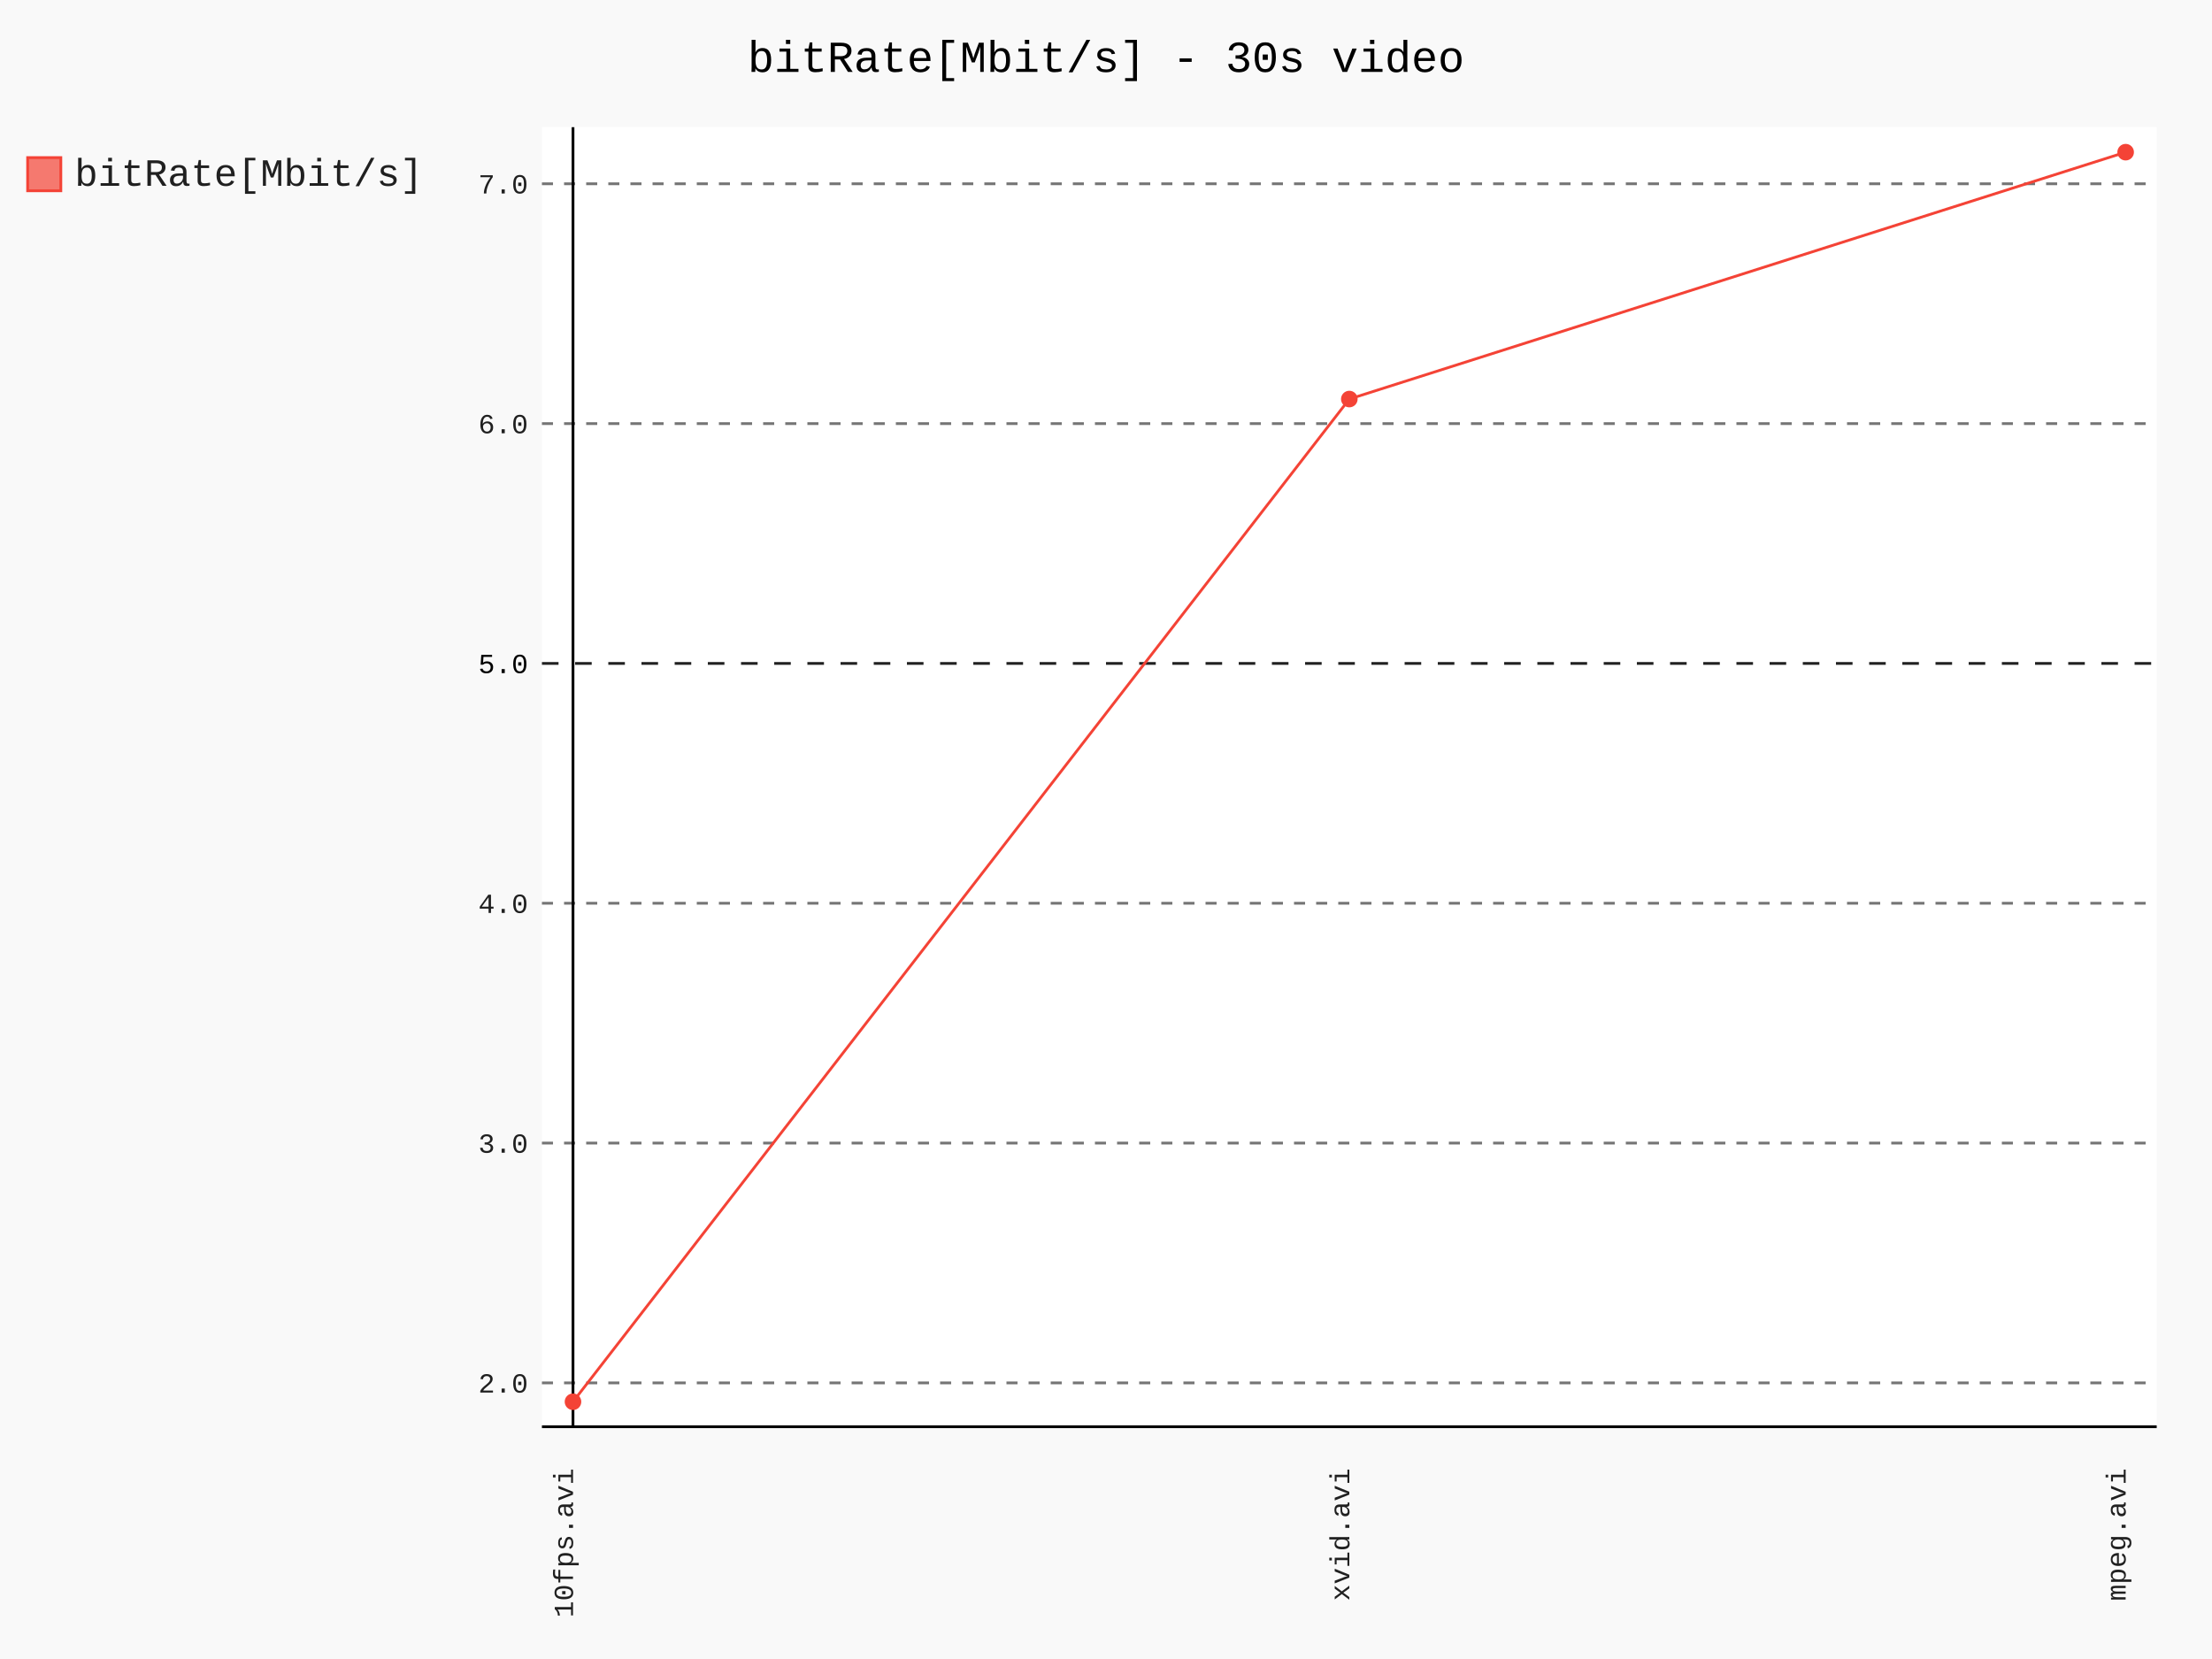
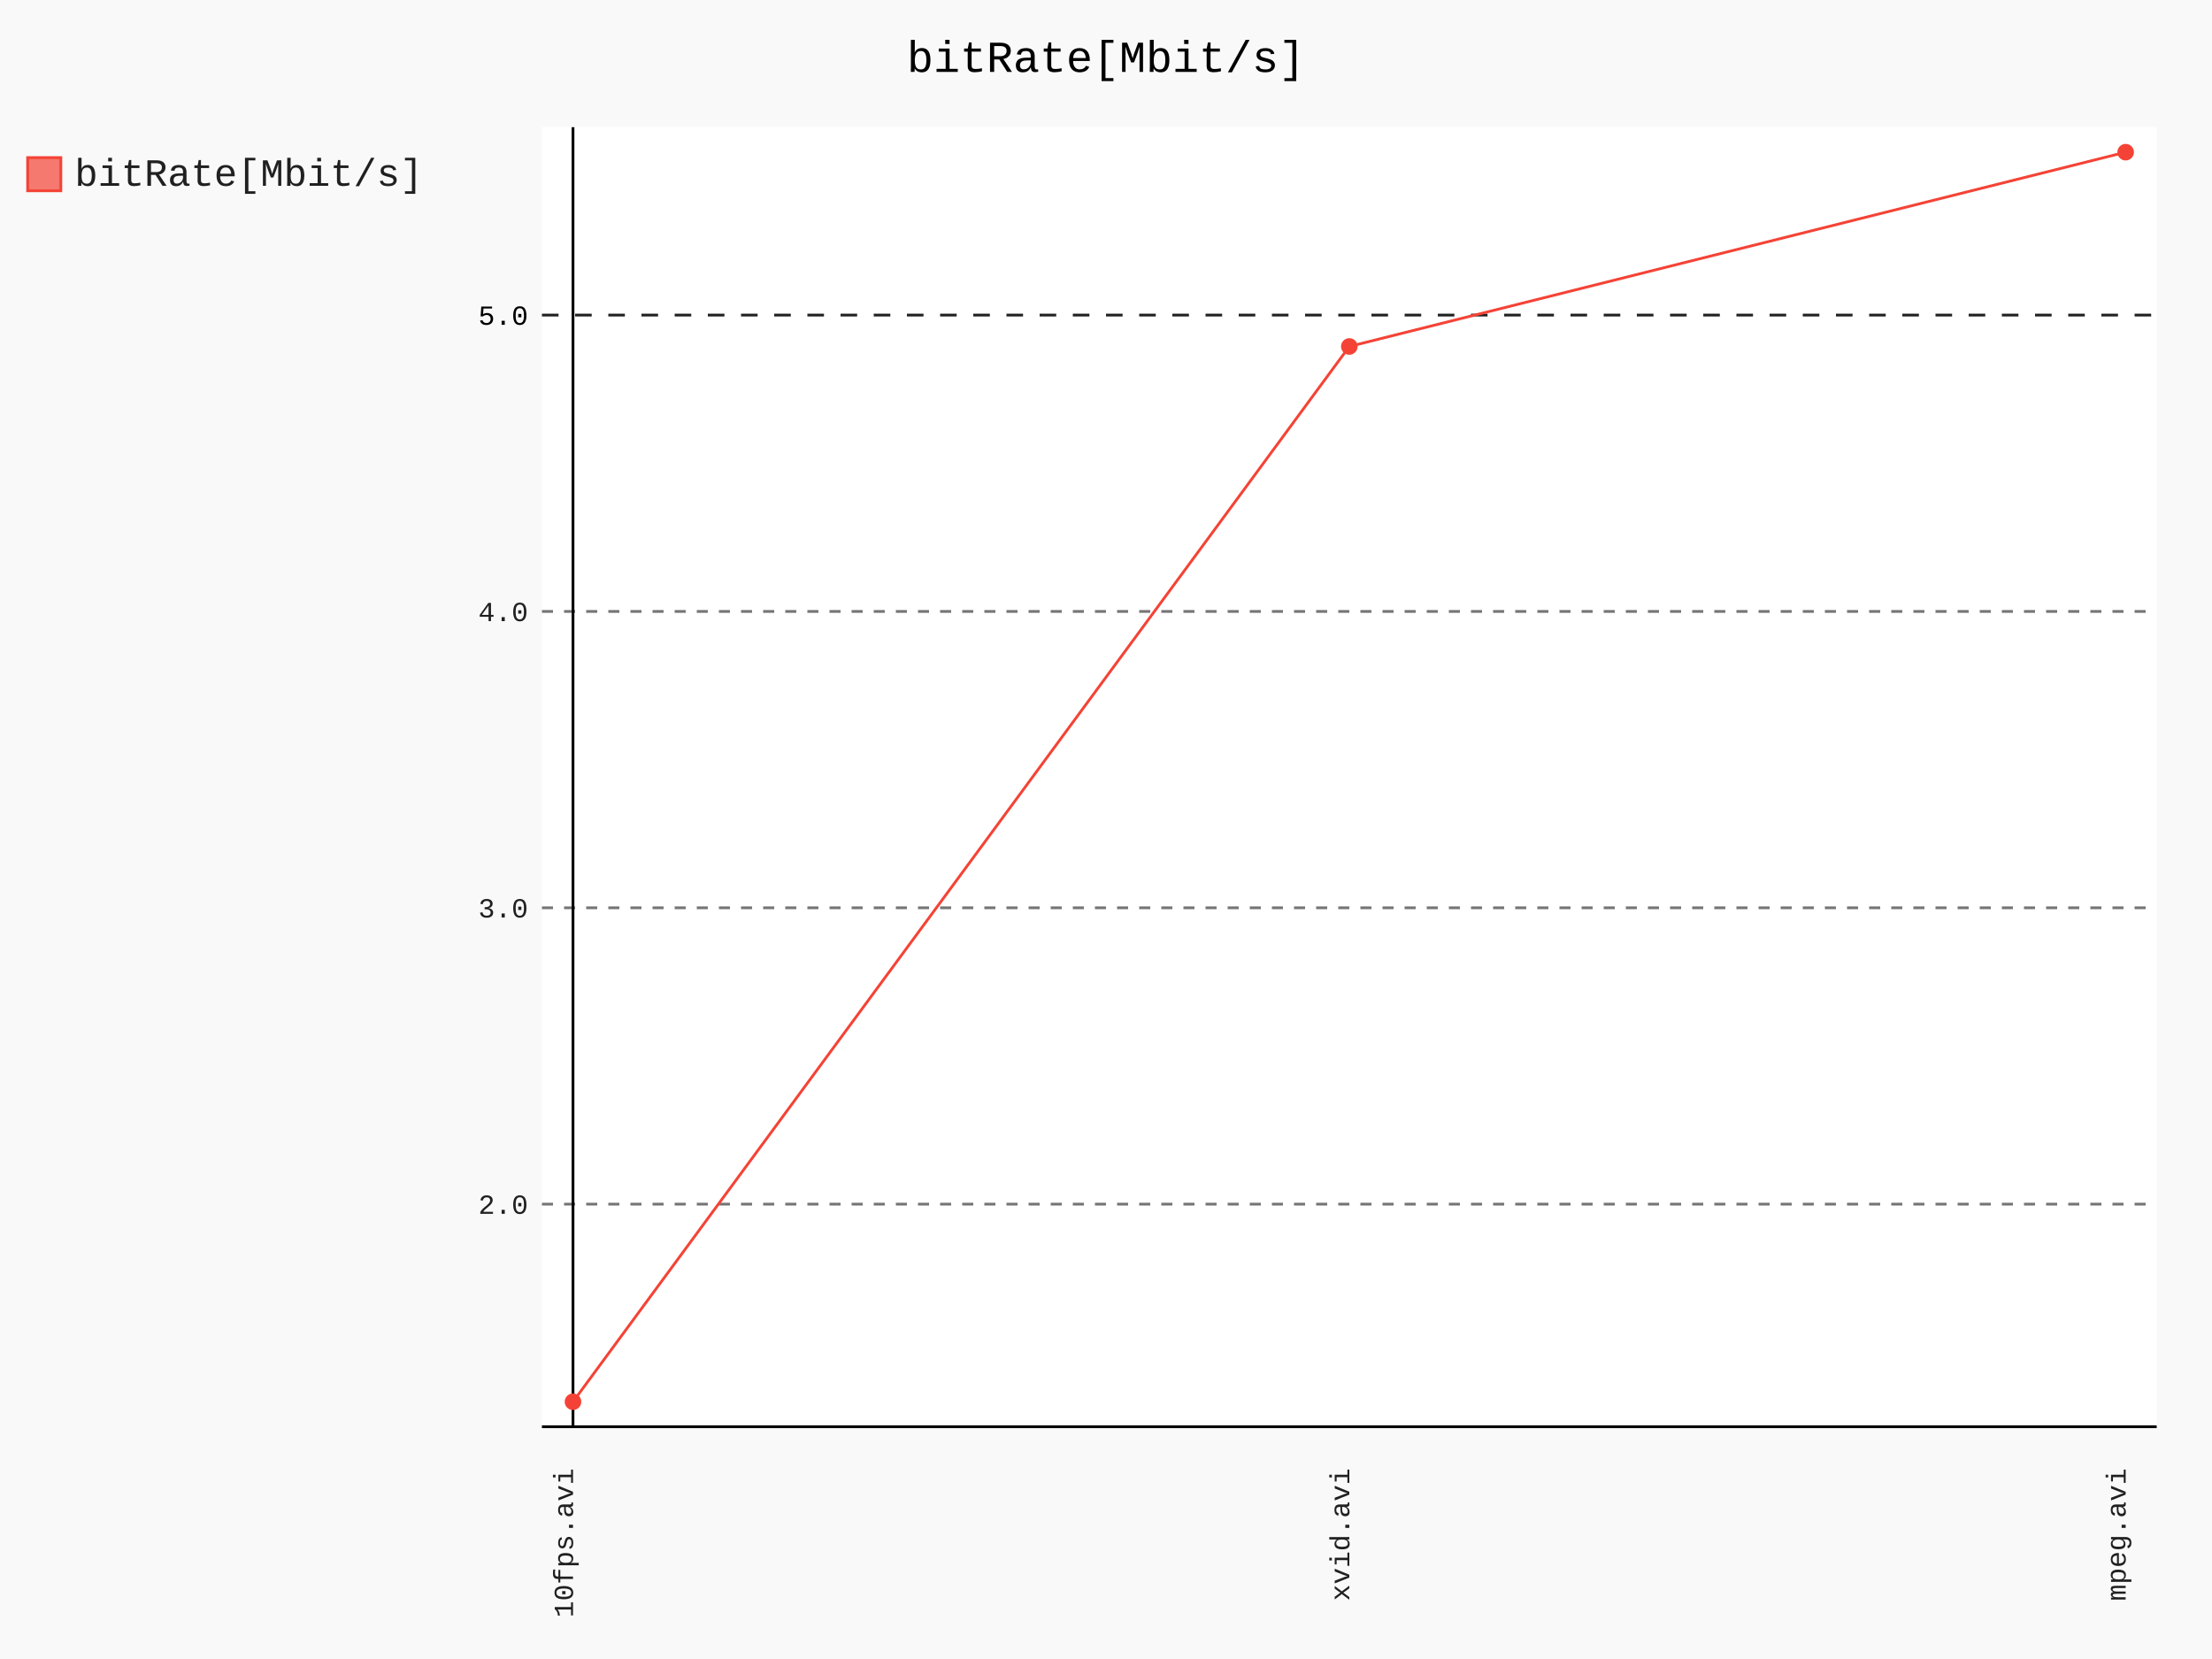
- <svg xmlns="http://www.w3.org/2000/svg" class="pygal-chart" id="chart-bf800162-06b7-4dff-8968-5cd9f5365b5b" viewBox="0 0 800 600">
+ <svg xmlns="http://www.w3.org/2000/svg" class="pygal-chart" id="chart-0191a373-890c-49be-848f-38f03362ff98" viewBox="0 0 800 600">
  <defs>
-     <style type="text/css">#chart-bf800162-06b7-4dff-8968-5cd9f5365b5b{-webkit-user-select:none;-webkit-font-smoothing:antialiased;font-family:Consolas,"Liberation Mono",Menlo,Courier,monospace}#chart-bf800162-06b7-4dff-8968-5cd9f5365b5b .title{font-family:Consolas,"Liberation Mono",Menlo,Courier,monospace;font-size:16px}#chart-bf800162-06b7-4dff-8968-5cd9f5365b5b .legends .legend text{font-family:Consolas,"Liberation Mono",Menlo,Courier,monospace;font-size:14px}#chart-bf800162-06b7-4dff-8968-5cd9f5365b5b .axis text{font-family:Consolas,"Liberation Mono",Menlo,Courier,monospace;font-size:10px}#chart-bf800162-06b7-4dff-8968-5cd9f5365b5b .axis text.major{font-family:Consolas,"Liberation Mono",Menlo,Courier,monospace;font-size:10px}#chart-bf800162-06b7-4dff-8968-5cd9f5365b5b .text-overlay text.value{font-family:Consolas,"Liberation Mono",Menlo,Courier,monospace;font-size:16px}#chart-bf800162-06b7-4dff-8968-5cd9f5365b5b .text-overlay text.label{font-family:Consolas,"Liberation Mono",Menlo,Courier,monospace;font-size:10px}#chart-bf800162-06b7-4dff-8968-5cd9f5365b5b .tooltip{font-family:Consolas,"Liberation Mono",Menlo,Courier,monospace;font-size:14px}#chart-bf800162-06b7-4dff-8968-5cd9f5365b5b text.no_data{font-family:Consolas,"Liberation Mono",Menlo,Courier,monospace;font-size:64px}
- #chart-bf800162-06b7-4dff-8968-5cd9f5365b5b{background-color:rgba(249,249,249,1)}#chart-bf800162-06b7-4dff-8968-5cd9f5365b5b path,#chart-bf800162-06b7-4dff-8968-5cd9f5365b5b line,#chart-bf800162-06b7-4dff-8968-5cd9f5365b5b rect,#chart-bf800162-06b7-4dff-8968-5cd9f5365b5b circle{-webkit-transition:150ms;-moz-transition:150ms;transition:150ms}#chart-bf800162-06b7-4dff-8968-5cd9f5365b5b .graph &gt; .background{fill:rgba(249,249,249,1)}#chart-bf800162-06b7-4dff-8968-5cd9f5365b5b .plot &gt; .background{fill:rgba(255,255,255,1)}#chart-bf800162-06b7-4dff-8968-5cd9f5365b5b .graph{fill:rgba(0,0,0,.87)}#chart-bf800162-06b7-4dff-8968-5cd9f5365b5b text.no_data{fill:rgba(0,0,0,1)}#chart-bf800162-06b7-4dff-8968-5cd9f5365b5b .title{fill:rgba(0,0,0,1)}#chart-bf800162-06b7-4dff-8968-5cd9f5365b5b .legends .legend text{fill:rgba(0,0,0,.87)}#chart-bf800162-06b7-4dff-8968-5cd9f5365b5b .legends .legend:hover text{fill:rgba(0,0,0,1)}#chart-bf800162-06b7-4dff-8968-5cd9f5365b5b .axis .line{stroke:rgba(0,0,0,1)}#chart-bf800162-06b7-4dff-8968-5cd9f5365b5b .axis .guide.line{stroke:rgba(0,0,0,.54)}#chart-bf800162-06b7-4dff-8968-5cd9f5365b5b .axis .major.line{stroke:rgba(0,0,0,.87)}#chart-bf800162-06b7-4dff-8968-5cd9f5365b5b .axis text.major{fill:rgba(0,0,0,1)}#chart-bf800162-06b7-4dff-8968-5cd9f5365b5b .axis.y .guides:hover .guide.line,#chart-bf800162-06b7-4dff-8968-5cd9f5365b5b .line-graph .axis.x .guides:hover .guide.line,#chart-bf800162-06b7-4dff-8968-5cd9f5365b5b .stackedline-graph .axis.x .guides:hover .guide.line,#chart-bf800162-06b7-4dff-8968-5cd9f5365b5b .xy-graph .axis.x .guides:hover .guide.line{stroke:rgba(0,0,0,1)}#chart-bf800162-06b7-4dff-8968-5cd9f5365b5b .axis .guides:hover text{fill:rgba(0,0,0,1)}#chart-bf800162-06b7-4dff-8968-5cd9f5365b5b .reactive{fill-opacity:.7}#chart-bf800162-06b7-4dff-8968-5cd9f5365b5b .reactive.active,#chart-bf800162-06b7-4dff-8968-5cd9f5365b5b .active .reactive{fill-opacity:.8;stroke-width:4}#chart-bf800162-06b7-4dff-8968-5cd9f5365b5b .series text{fill:rgba(0,0,0,1)}#chart-bf800162-06b7-4dff-8968-5cd9f5365b5b .tooltip rect{fill:rgba(255,255,255,1);stroke:rgba(0,0,0,1);-webkit-transition:opacity 150ms;-moz-transition:opacity 150ms;transition:opacity 150ms}#chart-bf800162-06b7-4dff-8968-5cd9f5365b5b .tooltip .label{fill:rgba(0,0,0,.87)}#chart-bf800162-06b7-4dff-8968-5cd9f5365b5b .tooltip .label{fill:rgba(0,0,0,.87)}#chart-bf800162-06b7-4dff-8968-5cd9f5365b5b .tooltip .legend{font-size:.8em;fill:rgba(0,0,0,.54)}#chart-bf800162-06b7-4dff-8968-5cd9f5365b5b .tooltip .x_label{font-size:.6em;fill:rgba(0,0,0,1)}#chart-bf800162-06b7-4dff-8968-5cd9f5365b5b .tooltip .xlink{font-size:.5em;text-decoration:underline}#chart-bf800162-06b7-4dff-8968-5cd9f5365b5b .tooltip .value{font-size:1.5em}#chart-bf800162-06b7-4dff-8968-5cd9f5365b5b .map-element{fill:rgba(255,255,255,1);stroke:rgba(0,0,0,.54) !important}#chart-bf800162-06b7-4dff-8968-5cd9f5365b5b .map-element .reactive{fill-opacity:inherit}#chart-bf800162-06b7-4dff-8968-5cd9f5365b5b .color-0,#chart-bf800162-06b7-4dff-8968-5cd9f5365b5b .color-0 a:visited{stroke:#F44336;fill:#F44336}#chart-bf800162-06b7-4dff-8968-5cd9f5365b5b .text-overlay .color-0 text{fill:black}
- #chart-bf800162-06b7-4dff-8968-5cd9f5365b5b text.no_data{text-anchor:middle}#chart-bf800162-06b7-4dff-8968-5cd9f5365b5b .guide.line{fill:none}#chart-bf800162-06b7-4dff-8968-5cd9f5365b5b .centered{text-anchor:middle}#chart-bf800162-06b7-4dff-8968-5cd9f5365b5b .title{text-anchor:middle}#chart-bf800162-06b7-4dff-8968-5cd9f5365b5b .legends .legend text{fill-opacity:1}#chart-bf800162-06b7-4dff-8968-5cd9f5365b5b .axis.x text{text-anchor:middle}#chart-bf800162-06b7-4dff-8968-5cd9f5365b5b .axis.x:not(.web) text[transform]{text-anchor:start}#chart-bf800162-06b7-4dff-8968-5cd9f5365b5b .axis.x:not(.web) text[transform].backwards{text-anchor:end}#chart-bf800162-06b7-4dff-8968-5cd9f5365b5b .axis.y text{text-anchor:end}#chart-bf800162-06b7-4dff-8968-5cd9f5365b5b .axis.y text[transform].backwards{text-anchor:start}#chart-bf800162-06b7-4dff-8968-5cd9f5365b5b .axis.y2 text{text-anchor:start}#chart-bf800162-06b7-4dff-8968-5cd9f5365b5b .axis.y2 text[transform].backwards{text-anchor:end}#chart-bf800162-06b7-4dff-8968-5cd9f5365b5b .axis .guide.line{stroke-dasharray:4,4}#chart-bf800162-06b7-4dff-8968-5cd9f5365b5b .axis .major.guide.line{stroke-dasharray:6,6}#chart-bf800162-06b7-4dff-8968-5cd9f5365b5b .horizontal .axis.y .guide.line,#chart-bf800162-06b7-4dff-8968-5cd9f5365b5b .horizontal .axis.y2 .guide.line,#chart-bf800162-06b7-4dff-8968-5cd9f5365b5b .vertical .axis.x .guide.line{opacity:0}#chart-bf800162-06b7-4dff-8968-5cd9f5365b5b .horizontal .axis.always_show .guide.line,#chart-bf800162-06b7-4dff-8968-5cd9f5365b5b .vertical .axis.always_show .guide.line{opacity:1 !important}#chart-bf800162-06b7-4dff-8968-5cd9f5365b5b .axis.y .guides:hover .guide.line,#chart-bf800162-06b7-4dff-8968-5cd9f5365b5b .axis.y2 .guides:hover .guide.line,#chart-bf800162-06b7-4dff-8968-5cd9f5365b5b .axis.x .guides:hover .guide.line{opacity:1}#chart-bf800162-06b7-4dff-8968-5cd9f5365b5b .axis .guides:hover text{opacity:1}#chart-bf800162-06b7-4dff-8968-5cd9f5365b5b .nofill{fill:none}#chart-bf800162-06b7-4dff-8968-5cd9f5365b5b .subtle-fill{fill-opacity:.2}#chart-bf800162-06b7-4dff-8968-5cd9f5365b5b .dot{stroke-width:1px;fill-opacity:1}#chart-bf800162-06b7-4dff-8968-5cd9f5365b5b .dot.active{stroke-width:5px}#chart-bf800162-06b7-4dff-8968-5cd9f5365b5b .dot.negative{fill:transparent}#chart-bf800162-06b7-4dff-8968-5cd9f5365b5b text,#chart-bf800162-06b7-4dff-8968-5cd9f5365b5b tspan{stroke:none !important}#chart-bf800162-06b7-4dff-8968-5cd9f5365b5b .series text.active{opacity:1}#chart-bf800162-06b7-4dff-8968-5cd9f5365b5b .tooltip rect{fill-opacity:.95;stroke-width:.5}#chart-bf800162-06b7-4dff-8968-5cd9f5365b5b .tooltip text{fill-opacity:1}#chart-bf800162-06b7-4dff-8968-5cd9f5365b5b .showable{visibility:hidden}#chart-bf800162-06b7-4dff-8968-5cd9f5365b5b .showable.shown{visibility:visible}</style>
+     <style type="text/css">#chart-0191a373-890c-49be-848f-38f03362ff98{-webkit-user-select:none;-webkit-font-smoothing:antialiased;font-family:Consolas,"Liberation Mono",Menlo,Courier,monospace}#chart-0191a373-890c-49be-848f-38f03362ff98 .title{font-family:Consolas,"Liberation Mono",Menlo,Courier,monospace;font-size:16px}#chart-0191a373-890c-49be-848f-38f03362ff98 .legends .legend text{font-family:Consolas,"Liberation Mono",Menlo,Courier,monospace;font-size:14px}#chart-0191a373-890c-49be-848f-38f03362ff98 .axis text{font-family:Consolas,"Liberation Mono",Menlo,Courier,monospace;font-size:10px}#chart-0191a373-890c-49be-848f-38f03362ff98 .axis text.major{font-family:Consolas,"Liberation Mono",Menlo,Courier,monospace;font-size:10px}#chart-0191a373-890c-49be-848f-38f03362ff98 .text-overlay text.value{font-family:Consolas,"Liberation Mono",Menlo,Courier,monospace;font-size:16px}#chart-0191a373-890c-49be-848f-38f03362ff98 .text-overlay text.label{font-family:Consolas,"Liberation Mono",Menlo,Courier,monospace;font-size:10px}#chart-0191a373-890c-49be-848f-38f03362ff98 .tooltip{font-family:Consolas,"Liberation Mono",Menlo,Courier,monospace;font-size:14px}#chart-0191a373-890c-49be-848f-38f03362ff98 text.no_data{font-family:Consolas,"Liberation Mono",Menlo,Courier,monospace;font-size:64px}
+ #chart-0191a373-890c-49be-848f-38f03362ff98{background-color:rgba(249,249,249,1)}#chart-0191a373-890c-49be-848f-38f03362ff98 path,#chart-0191a373-890c-49be-848f-38f03362ff98 line,#chart-0191a373-890c-49be-848f-38f03362ff98 rect,#chart-0191a373-890c-49be-848f-38f03362ff98 circle{-webkit-transition:150ms;-moz-transition:150ms;transition:150ms}#chart-0191a373-890c-49be-848f-38f03362ff98 .graph &gt; .background{fill:rgba(249,249,249,1)}#chart-0191a373-890c-49be-848f-38f03362ff98 .plot &gt; .background{fill:rgba(255,255,255,1)}#chart-0191a373-890c-49be-848f-38f03362ff98 .graph{fill:rgba(0,0,0,.87)}#chart-0191a373-890c-49be-848f-38f03362ff98 text.no_data{fill:rgba(0,0,0,1)}#chart-0191a373-890c-49be-848f-38f03362ff98 .title{fill:rgba(0,0,0,1)}#chart-0191a373-890c-49be-848f-38f03362ff98 .legends .legend text{fill:rgba(0,0,0,.87)}#chart-0191a373-890c-49be-848f-38f03362ff98 .legends .legend:hover text{fill:rgba(0,0,0,1)}#chart-0191a373-890c-49be-848f-38f03362ff98 .axis .line{stroke:rgba(0,0,0,1)}#chart-0191a373-890c-49be-848f-38f03362ff98 .axis .guide.line{stroke:rgba(0,0,0,.54)}#chart-0191a373-890c-49be-848f-38f03362ff98 .axis .major.line{stroke:rgba(0,0,0,.87)}#chart-0191a373-890c-49be-848f-38f03362ff98 .axis text.major{fill:rgba(0,0,0,1)}#chart-0191a373-890c-49be-848f-38f03362ff98 .axis.y .guides:hover .guide.line,#chart-0191a373-890c-49be-848f-38f03362ff98 .line-graph .axis.x .guides:hover .guide.line,#chart-0191a373-890c-49be-848f-38f03362ff98 .stackedline-graph .axis.x .guides:hover .guide.line,#chart-0191a373-890c-49be-848f-38f03362ff98 .xy-graph .axis.x .guides:hover .guide.line{stroke:rgba(0,0,0,1)}#chart-0191a373-890c-49be-848f-38f03362ff98 .axis .guides:hover text{fill:rgba(0,0,0,1)}#chart-0191a373-890c-49be-848f-38f03362ff98 .reactive{fill-opacity:.7}#chart-0191a373-890c-49be-848f-38f03362ff98 .reactive.active,#chart-0191a373-890c-49be-848f-38f03362ff98 .active .reactive{fill-opacity:.8;stroke-width:4}#chart-0191a373-890c-49be-848f-38f03362ff98 .series text{fill:rgba(0,0,0,1)}#chart-0191a373-890c-49be-848f-38f03362ff98 .tooltip rect{fill:rgba(255,255,255,1);stroke:rgba(0,0,0,1);-webkit-transition:opacity 150ms;-moz-transition:opacity 150ms;transition:opacity 150ms}#chart-0191a373-890c-49be-848f-38f03362ff98 .tooltip .label{fill:rgba(0,0,0,.87)}#chart-0191a373-890c-49be-848f-38f03362ff98 .tooltip .label{fill:rgba(0,0,0,.87)}#chart-0191a373-890c-49be-848f-38f03362ff98 .tooltip .legend{font-size:.8em;fill:rgba(0,0,0,.54)}#chart-0191a373-890c-49be-848f-38f03362ff98 .tooltip .x_label{font-size:.6em;fill:rgba(0,0,0,1)}#chart-0191a373-890c-49be-848f-38f03362ff98 .tooltip .xlink{font-size:.5em;text-decoration:underline}#chart-0191a373-890c-49be-848f-38f03362ff98 .tooltip .value{font-size:1.5em}#chart-0191a373-890c-49be-848f-38f03362ff98 .map-element{fill:rgba(255,255,255,1);stroke:rgba(0,0,0,.54) !important}#chart-0191a373-890c-49be-848f-38f03362ff98 .map-element .reactive{fill-opacity:inherit}#chart-0191a373-890c-49be-848f-38f03362ff98 .color-0,#chart-0191a373-890c-49be-848f-38f03362ff98 .color-0 a:visited{stroke:#F44336;fill:#F44336}#chart-0191a373-890c-49be-848f-38f03362ff98 .text-overlay .color-0 text{fill:black}
+ #chart-0191a373-890c-49be-848f-38f03362ff98 text.no_data{text-anchor:middle}#chart-0191a373-890c-49be-848f-38f03362ff98 .guide.line{fill:none}#chart-0191a373-890c-49be-848f-38f03362ff98 .centered{text-anchor:middle}#chart-0191a373-890c-49be-848f-38f03362ff98 .title{text-anchor:middle}#chart-0191a373-890c-49be-848f-38f03362ff98 .legends .legend text{fill-opacity:1}#chart-0191a373-890c-49be-848f-38f03362ff98 .axis.x text{text-anchor:middle}#chart-0191a373-890c-49be-848f-38f03362ff98 .axis.x:not(.web) text[transform]{text-anchor:start}#chart-0191a373-890c-49be-848f-38f03362ff98 .axis.x:not(.web) text[transform].backwards{text-anchor:end}#chart-0191a373-890c-49be-848f-38f03362ff98 .axis.y text{text-anchor:end}#chart-0191a373-890c-49be-848f-38f03362ff98 .axis.y text[transform].backwards{text-anchor:start}#chart-0191a373-890c-49be-848f-38f03362ff98 .axis.y2 text{text-anchor:start}#chart-0191a373-890c-49be-848f-38f03362ff98 .axis.y2 text[transform].backwards{text-anchor:end}#chart-0191a373-890c-49be-848f-38f03362ff98 .axis .guide.line{stroke-dasharray:4,4}#chart-0191a373-890c-49be-848f-38f03362ff98 .axis .major.guide.line{stroke-dasharray:6,6}#chart-0191a373-890c-49be-848f-38f03362ff98 .horizontal .axis.y .guide.line,#chart-0191a373-890c-49be-848f-38f03362ff98 .horizontal .axis.y2 .guide.line,#chart-0191a373-890c-49be-848f-38f03362ff98 .vertical .axis.x .guide.line{opacity:0}#chart-0191a373-890c-49be-848f-38f03362ff98 .horizontal .axis.always_show .guide.line,#chart-0191a373-890c-49be-848f-38f03362ff98 .vertical .axis.always_show .guide.line{opacity:1 !important}#chart-0191a373-890c-49be-848f-38f03362ff98 .axis.y .guides:hover .guide.line,#chart-0191a373-890c-49be-848f-38f03362ff98 .axis.y2 .guides:hover .guide.line,#chart-0191a373-890c-49be-848f-38f03362ff98 .axis.x .guides:hover .guide.line{opacity:1}#chart-0191a373-890c-49be-848f-38f03362ff98 .axis .guides:hover text{opacity:1}#chart-0191a373-890c-49be-848f-38f03362ff98 .nofill{fill:none}#chart-0191a373-890c-49be-848f-38f03362ff98 .subtle-fill{fill-opacity:.2}#chart-0191a373-890c-49be-848f-38f03362ff98 .dot{stroke-width:1px;fill-opacity:1}#chart-0191a373-890c-49be-848f-38f03362ff98 .dot.active{stroke-width:5px}#chart-0191a373-890c-49be-848f-38f03362ff98 .dot.negative{fill:transparent}#chart-0191a373-890c-49be-848f-38f03362ff98 text,#chart-0191a373-890c-49be-848f-38f03362ff98 tspan{stroke:none !important}#chart-0191a373-890c-49be-848f-38f03362ff98 .series text.active{opacity:1}#chart-0191a373-890c-49be-848f-38f03362ff98 .tooltip rect{fill-opacity:.95;stroke-width:.5}#chart-0191a373-890c-49be-848f-38f03362ff98 .tooltip text{fill-opacity:1}#chart-0191a373-890c-49be-848f-38f03362ff98 .showable{visibility:hidden}#chart-0191a373-890c-49be-848f-38f03362ff98 .showable.shown{visibility:visible}</style>
  </defs>
  <g class="graph line-graph vertical">
    <rect class="background" height="600" width="800" x="0" y="0" />
    <g class="plot" transform="translate(196, 46)">
      <rect class="background" height="470.0" width="584.0" x="0" y="0" />
      <g class="axis y">
        <path class="line" d="M0 470 h584" />
        <g class="guides">
-           <path class="guide line" d="M0 454.141 h584" />
-           <text class="" x="-5" y="457.641">2.0</text>
+           <path class="guide line" d="M0 389.496 h584" />
+           <text class="" x="-5" y="392.996">2.0</text>
        </g>
        <g class="guides">
-           <path class="guide line" d="M0 367.407 h584" />
-           <text class="" x="-5" y="370.907">3.0</text>
+           <path class="guide line" d="M0 282.315 h584" />
+           <text class="" x="-5" y="285.815">3.0</text>
        </g>
        <g class="guides">
-           <path class="guide line" d="M0 280.672 h584" />
-           <text class="" x="-5" y="284.172">4.0</text>
+           <path class="guide line" d="M0 175.134 h584" />
+           <text class="" x="-5" y="178.634">4.0</text>
        </g>
        <g class="guides">
-           <path class="major guide line" d="M0 193.937 h584" />
-           <text class="major" x="-5" y="197.437">5.0</text>
-         </g>
-         <g class="guides">
-           <path class="guide line" d="M0 107.202 h584" />
-           <text class="" x="-5" y="110.702">6.0</text>
-         </g>
-         <g class="guides">
-           <path class="guide line" d="M0 20.467 h584" />
-           <text class="" x="-5" y="23.967">7.0</text>
+           <path class="major guide line" d="M0 67.954 h584" />
+           <text class="major" x="-5" y="71.454">5.0</text>
        </g>
      </g>
      <g class="axis x">
        <g class="guides">
          <path class="line" d="M11.231 0 v470" />
          <text class="backwards" transform="rotate(270 11.23077 485)" x="11.231" y="485.0">10fps.avi</text>
        </g>
        <g class="guides">
          <path class="guide line" d="M292 0 v470" />
          <text class="backwards" transform="rotate(270 292 485)" x="292.0" y="485.0">xvid.avi</text>
        </g>
        <g class="guides">
          <path class="guide line" d="M572.769 0 v470" />
          <text class="backwards" transform="rotate(270 572.7692 485)" x="572.769" y="485.0">mpeg.avi</text>
        </g>
      </g>
      <g class="series serie-0 color-0">
-         <path class="line reactive nofill" d="M11.231 460.962 L292 98.323 572.769 9.038" />
+         <path class="line reactive nofill" d="M11.231 460.962 L292 79.302 572.769 9.038" />
      </g>
    </g>
    <g class="titles">
-       <text class="title plot_title" x="400.0" y="26">bitRate[Mbit/s] - 30s video</text>
+       <text class="title plot_title" x="400.0" y="26">bitRate[Mbit/s]</text>
    </g>
    <g class="plot overlay" transform="translate(196, 46)">
      <g class="series serie-0 color-0">
        <g class="dots">
          <circle class="dot reactive tooltip-trigger" cx="11.231" cy="460.962" r="2.5" />
        </g>
        <g class="dots">
-           <circle class="dot reactive tooltip-trigger" cx="292.0" cy="98.323" r="2.5" />
+           <circle class="dot reactive tooltip-trigger" cx="292.0" cy="79.302" r="2.5" />
        </g>
        <g class="dots">
          <circle class="dot reactive tooltip-trigger" cx="572.769" cy="9.038" r="2.5" />
        </g>
      </g>
    </g>
    <g class="plot text-overlay" transform="translate(196, 46)">
      <g class="series serie-0 color-0" />
    </g>
    <g class="plot tooltip-overlay" transform="translate(196, 46)">
      <g class="tooltip" style="opacity: 0" transform="translate(0 0)">
        <rect class="tooltip-box" height="0" rx="0" ry="0" width="0" />
        <g class="text" />
      </g>
    </g>
    <g class="legends" transform="translate(10, 56)">
      <g class="legend reactive activate-serie" id="activate-serie-0">
        <rect class="color-0 reactive" height="12" width="12" x="0.0" y="1.0" />
        <text x="17.0" y="11.2">bitRate[Mbit/s]</text>
      </g>
    </g>
    <g class="legends" transform="translate(790, 56)" />
  </g>
</svg>
